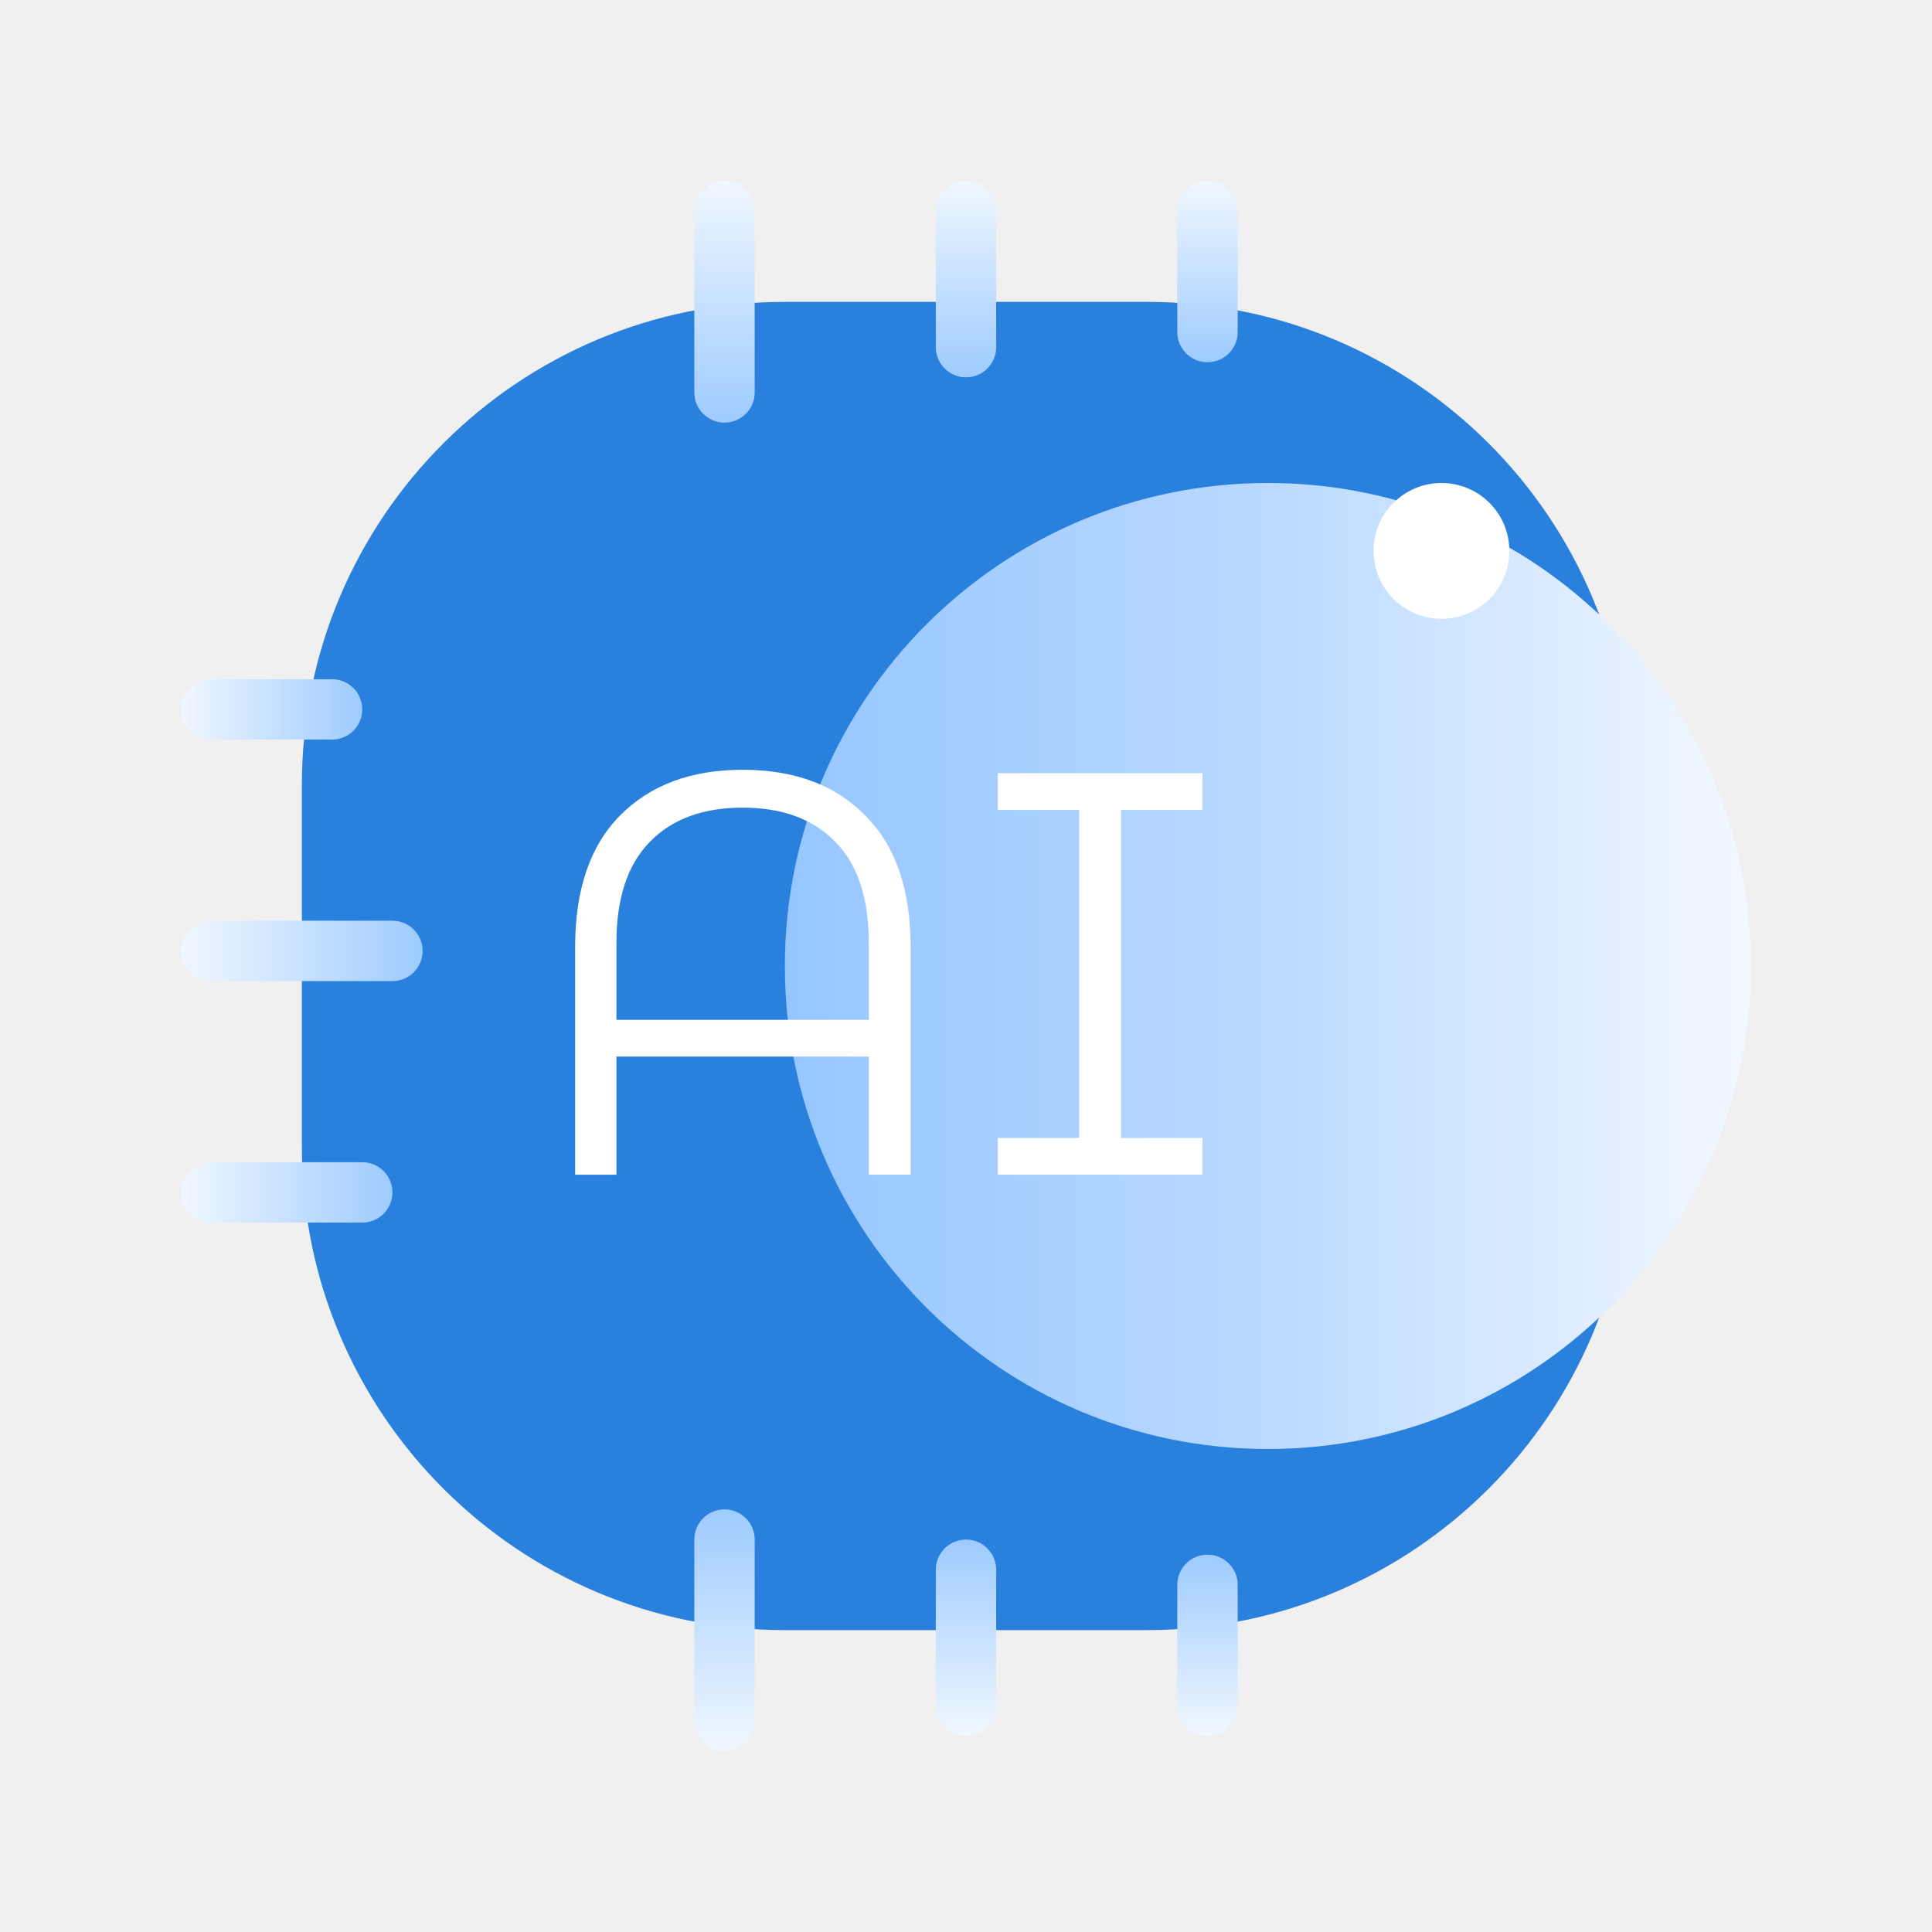
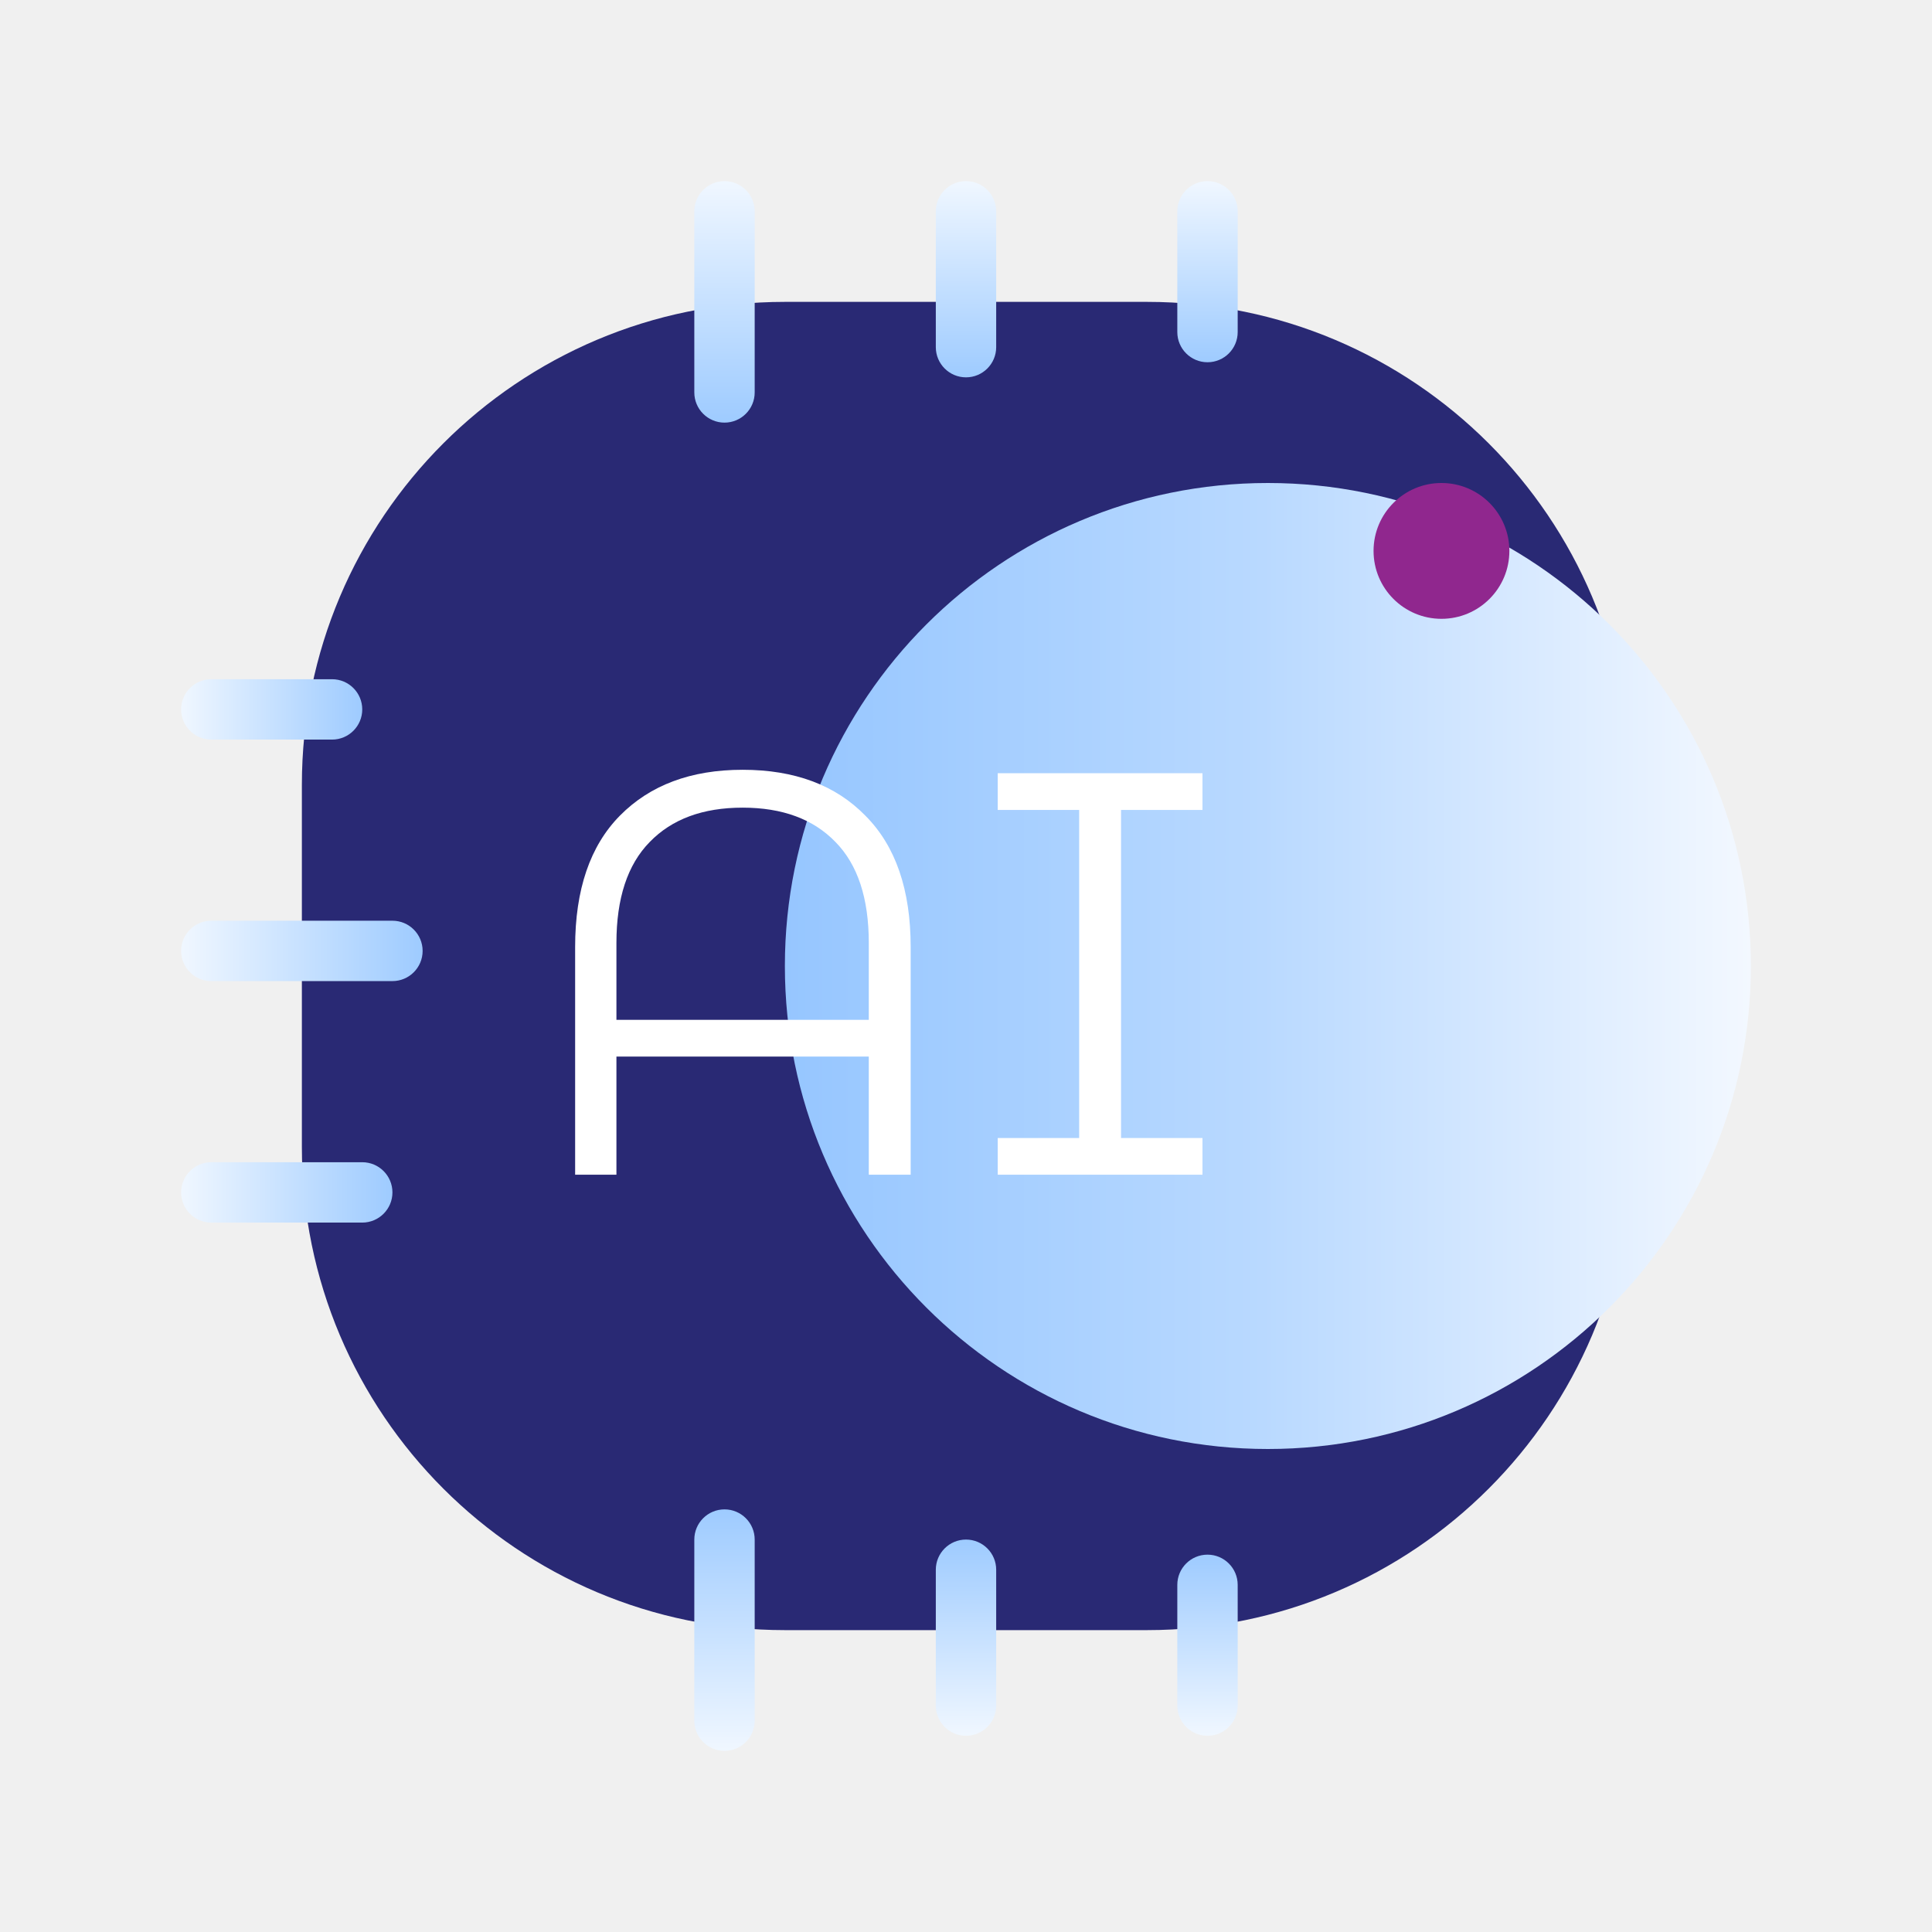
<svg xmlns="http://www.w3.org/2000/svg" width="80" height="80" viewBox="0 0 80 80" fill="none">
-   <rect x="12.5" y="12.5" width="55" height="55" rx="20" fill="#2A81DD" />
-   <circle cx="52.5" cy="40" r="20" fill="url(#paint0_linear_441_172)" />
+   <rect x="12.5" y="12.5" width="55" height="55" rx="20" fill="#292974" />
+   <circle cx="52.5" cy="40" r="20" fill="url(#paint0_linear_237_22397)" />
  <path d="M30.75 31.875C32.903 31.875 34.597 32.508 35.833 33.775C37.083 35.026 37.709 36.839 37.709 39.214V48.642H35.975V43.75H25.525V48.642H23.815V39.214C23.815 36.839 24.433 35.026 25.668 33.775C26.918 32.508 28.613 31.875 30.75 31.875ZM35.975 42.23V39.047C35.975 37.195 35.516 35.802 34.597 34.867C33.679 33.917 32.397 33.443 30.75 33.443C29.103 33.443 27.821 33.917 26.902 34.867C25.984 35.802 25.525 37.195 25.525 39.047V42.23H35.975Z" fill="white" />
  <path d="M46.42 33.538V47.123H49.792V48.642H41.314V47.123H44.686V33.538H41.314V32.017H49.792V33.538H46.42Z" fill="white" />
-   <path fill-rule="evenodd" clip-rule="evenodd" d="M30 7.5C30.69 7.5 31.25 8.06 31.25 8.75L31.25 16.25C31.25 16.94 30.69 17.5 30 17.5C29.31 17.5 28.75 16.94 28.75 16.25L28.75 8.75C28.75 8.06 29.31 7.5 30 7.5Z" fill="url(#paint1_linear_441_172)" />
-   <path fill-rule="evenodd" clip-rule="evenodd" d="M30 62.5C30.69 62.5 31.25 63.06 31.25 63.75L31.25 71.25C31.25 71.94 30.69 72.5 30 72.5C29.31 72.5 28.75 71.94 28.75 71.25L28.75 63.75C28.75 63.06 29.31 62.5 30 62.5Z" fill="url(#paint2_linear_441_172)" />
-   <path fill-rule="evenodd" clip-rule="evenodd" d="M7.5 29.375C7.5 28.685 8.06 28.125 8.75 28.125L13.75 28.125C14.44 28.125 15 28.685 15 29.375C15 30.065 14.44 30.625 13.75 30.625L8.75 30.625C8.06 30.625 7.5 30.065 7.5 29.375Z" fill="url(#paint3_linear_441_172)" />
-   <path fill-rule="evenodd" clip-rule="evenodd" d="M7.5 39.375C7.5 38.685 8.06 38.125 8.75 38.125L16.25 38.125C16.94 38.125 17.5 38.685 17.5 39.375C17.5 40.065 16.94 40.625 16.25 40.625L8.75 40.625C8.06 40.625 7.5 40.065 7.5 39.375Z" fill="url(#paint4_linear_441_172)" />
-   <path fill-rule="evenodd" clip-rule="evenodd" d="M7.5 49.375C7.5 48.685 8.06 48.125 8.75 48.125L15 48.125C15.69 48.125 16.25 48.685 16.25 49.375C16.25 50.065 15.69 50.625 15 50.625L8.75 50.625C8.06 50.625 7.5 50.065 7.5 49.375Z" fill="url(#paint5_linear_441_172)" />
-   <path fill-rule="evenodd" clip-rule="evenodd" d="M40 7.5C40.69 7.5 41.25 8.06 41.25 8.75L41.25 14.375C41.25 15.065 40.69 15.625 40 15.625C39.31 15.625 38.75 15.065 38.75 14.375L38.75 8.75C38.75 8.06 39.31 7.5 40 7.5Z" fill="url(#paint6_linear_441_172)" />
-   <path fill-rule="evenodd" clip-rule="evenodd" d="M40 63.75C40.69 63.75 41.25 64.31 41.25 65L41.25 70.625C41.25 71.315 40.69 71.875 40 71.875C39.31 71.875 38.75 71.315 38.75 70.625L38.75 65C38.75 64.31 39.31 63.75 40 63.75Z" fill="url(#paint7_linear_441_172)" />
-   <path fill-rule="evenodd" clip-rule="evenodd" d="M50 7.5C50.69 7.5 51.25 8.06 51.25 8.75L51.25 13.75C51.25 14.44 50.69 15 50 15C49.31 15 48.75 14.44 48.75 13.75L48.75 8.75C48.75 8.06 49.31 7.5 50 7.5Z" fill="url(#paint8_linear_441_172)" />
-   <path fill-rule="evenodd" clip-rule="evenodd" d="M50 64.375C50.69 64.375 51.25 64.935 51.25 65.625L51.25 70.625C51.25 71.315 50.69 71.875 50 71.875C49.31 71.875 48.75 71.315 48.75 70.625L48.75 65.625C48.75 64.935 49.31 64.375 50 64.375Z" fill="url(#paint9_linear_441_172)" />
-   <circle cx="59.688" cy="22.812" r="2.812" fill="white" />
+   <path fill-rule="evenodd" clip-rule="evenodd" d="M30 7.5C30.69 7.5 31.25 8.06 31.25 8.75L31.25 16.25C31.25 16.94 30.69 17.5 30 17.5C29.31 17.5 28.75 16.94 28.75 16.25L28.75 8.75C28.75 8.06 29.31 7.5 30 7.5Z" fill="url(#paint1_linear_237_22397)" />
+   <path fill-rule="evenodd" clip-rule="evenodd" d="M30 62.5C30.69 62.5 31.25 63.06 31.25 63.75L31.25 71.25C31.25 71.94 30.69 72.5 30 72.5C29.31 72.5 28.75 71.94 28.75 71.25L28.75 63.75C28.75 63.06 29.31 62.5 30 62.5Z" fill="url(#paint2_linear_237_22397)" />
+   <path fill-rule="evenodd" clip-rule="evenodd" d="M7.5 29.375C7.5 28.685 8.06 28.125 8.75 28.125L13.75 28.125C14.44 28.125 15 28.685 15 29.375C15 30.065 14.44 30.625 13.75 30.625L8.75 30.625C8.06 30.625 7.5 30.065 7.5 29.375Z" fill="url(#paint3_linear_237_22397)" />
+   <path fill-rule="evenodd" clip-rule="evenodd" d="M7.5 39.375C7.5 38.685 8.06 38.125 8.75 38.125L16.25 38.125C16.94 38.125 17.5 38.685 17.5 39.375C17.5 40.065 16.94 40.625 16.25 40.625L8.75 40.625C8.06 40.625 7.5 40.065 7.5 39.375Z" fill="url(#paint4_linear_237_22397)" />
+   <path fill-rule="evenodd" clip-rule="evenodd" d="M7.5 49.375C7.5 48.685 8.06 48.125 8.75 48.125L15 48.125C15.69 48.125 16.25 48.685 16.25 49.375C16.25 50.065 15.69 50.625 15 50.625L8.75 50.625C8.06 50.625 7.5 50.065 7.5 49.375Z" fill="url(#paint5_linear_237_22397)" />
+   <path fill-rule="evenodd" clip-rule="evenodd" d="M40 7.5C40.69 7.5 41.25 8.06 41.25 8.75L41.25 14.375C41.25 15.065 40.69 15.625 40 15.625C39.31 15.625 38.75 15.065 38.75 14.375L38.75 8.75C38.75 8.06 39.31 7.5 40 7.5Z" fill="url(#paint6_linear_237_22397)" />
+   <path fill-rule="evenodd" clip-rule="evenodd" d="M40 63.75C40.69 63.75 41.25 64.31 41.25 65L41.25 70.625C41.25 71.315 40.69 71.875 40 71.875C39.31 71.875 38.75 71.315 38.75 70.625L38.75 65C38.75 64.31 39.31 63.75 40 63.75Z" fill="url(#paint7_linear_237_22397)" />
+   <path fill-rule="evenodd" clip-rule="evenodd" d="M50 7.5C50.69 7.5 51.25 8.06 51.25 8.75L51.25 13.75C51.25 14.44 50.69 15 50 15C49.31 15 48.75 14.44 48.75 13.75L48.75 8.75C48.75 8.06 49.31 7.5 50 7.5Z" fill="url(#paint8_linear_237_22397)" />
+   <path fill-rule="evenodd" clip-rule="evenodd" d="M50 64.375C50.69 64.375 51.25 64.935 51.25 65.625L51.25 70.625C51.25 71.315 50.69 71.875 50 71.875C49.31 71.875 48.75 71.315 48.75 70.625L48.75 65.625C48.75 64.935 49.31 64.375 50 64.375Z" fill="url(#paint9_linear_237_22397)" />
+   <circle cx="59.688" cy="22.812" r="2.812" fill="#90278E" />
  <defs>
-     <linearGradient id="paint0_linear_441_172" x1="72.5" y1="40" x2="32.5" y2="40" gradientUnits="userSpaceOnUse">
+     <linearGradient id="paint0_linear_237_22397" x1="72.5" y1="40" x2="32.5" y2="40" gradientUnits="userSpaceOnUse">
      <stop stop-color="#F3F8FF" />
      <stop offset="0.505" stop-color="#B9D9FF" />
      <stop offset="1" stop-color="#96C6FF" />
    </linearGradient>
-     <linearGradient id="paint1_linear_441_172" x1="28.75" y1="7.5" x2="28.75" y2="17.5" gradientUnits="userSpaceOnUse">
+     <linearGradient id="paint1_linear_237_22397" x1="28.75" y1="7.5" x2="28.75" y2="17.5" gradientUnits="userSpaceOnUse">
      <stop stop-color="#F0F7FF" />
      <stop offset="1" stop-color="#9ECBFF" />
    </linearGradient>
-     <linearGradient id="paint2_linear_441_172" x1="28.75" y1="62.5" x2="28.75" y2="72.5" gradientUnits="userSpaceOnUse">
+     <linearGradient id="paint2_linear_237_22397" x1="28.75" y1="62.5" x2="28.75" y2="72.5" gradientUnits="userSpaceOnUse">
      <stop stop-color="#9ECBFF" />
      <stop offset="1" stop-color="#F0F7FF" />
    </linearGradient>
-     <linearGradient id="paint3_linear_441_172" x1="7.5" y1="30.625" x2="15" y2="30.625" gradientUnits="userSpaceOnUse">
+     <linearGradient id="paint3_linear_237_22397" x1="7.5" y1="30.625" x2="15" y2="30.625" gradientUnits="userSpaceOnUse">
      <stop stop-color="#F0F7FF" />
      <stop offset="1" stop-color="#9ECBFF" />
    </linearGradient>
-     <linearGradient id="paint4_linear_441_172" x1="7.5" y1="40.625" x2="17.5" y2="40.625" gradientUnits="userSpaceOnUse">
+     <linearGradient id="paint4_linear_237_22397" x1="7.5" y1="40.625" x2="17.5" y2="40.625" gradientUnits="userSpaceOnUse">
      <stop stop-color="#F0F7FF" />
      <stop offset="1" stop-color="#9ECBFF" />
    </linearGradient>
-     <linearGradient id="paint5_linear_441_172" x1="7.5" y1="50.625" x2="16.25" y2="50.625" gradientUnits="userSpaceOnUse">
+     <linearGradient id="paint5_linear_237_22397" x1="7.5" y1="50.625" x2="16.25" y2="50.625" gradientUnits="userSpaceOnUse">
      <stop stop-color="#F0F7FF" />
      <stop offset="1" stop-color="#9ECBFF" />
    </linearGradient>
-     <linearGradient id="paint6_linear_441_172" x1="38.75" y1="7.5" x2="38.75" y2="15.625" gradientUnits="userSpaceOnUse">
+     <linearGradient id="paint6_linear_237_22397" x1="38.75" y1="7.5" x2="38.75" y2="15.625" gradientUnits="userSpaceOnUse">
      <stop stop-color="#F0F7FF" />
      <stop offset="1" stop-color="#9ECBFF" />
    </linearGradient>
-     <linearGradient id="paint7_linear_441_172" x1="38.75" y1="63.75" x2="38.75" y2="71.875" gradientUnits="userSpaceOnUse">
+     <linearGradient id="paint7_linear_237_22397" x1="38.75" y1="63.75" x2="38.75" y2="71.875" gradientUnits="userSpaceOnUse">
      <stop stop-color="#9ECBFF" />
      <stop offset="1" stop-color="#F0F7FF" />
    </linearGradient>
-     <linearGradient id="paint8_linear_441_172" x1="48.75" y1="7.5" x2="48.75" y2="15" gradientUnits="userSpaceOnUse">
+     <linearGradient id="paint8_linear_237_22397" x1="48.75" y1="7.5" x2="48.75" y2="15" gradientUnits="userSpaceOnUse">
      <stop stop-color="#F0F7FF" />
      <stop offset="1" stop-color="#9ECBFF" />
    </linearGradient>
-     <linearGradient id="paint9_linear_441_172" x1="48.75" y1="64.375" x2="48.75" y2="71.875" gradientUnits="userSpaceOnUse">
+     <linearGradient id="paint9_linear_237_22397" x1="48.75" y1="64.375" x2="48.75" y2="71.875" gradientUnits="userSpaceOnUse">
      <stop stop-color="#9ECBFF" />
      <stop offset="1" stop-color="#F0F7FF" />
    </linearGradient>
  </defs>
</svg>
